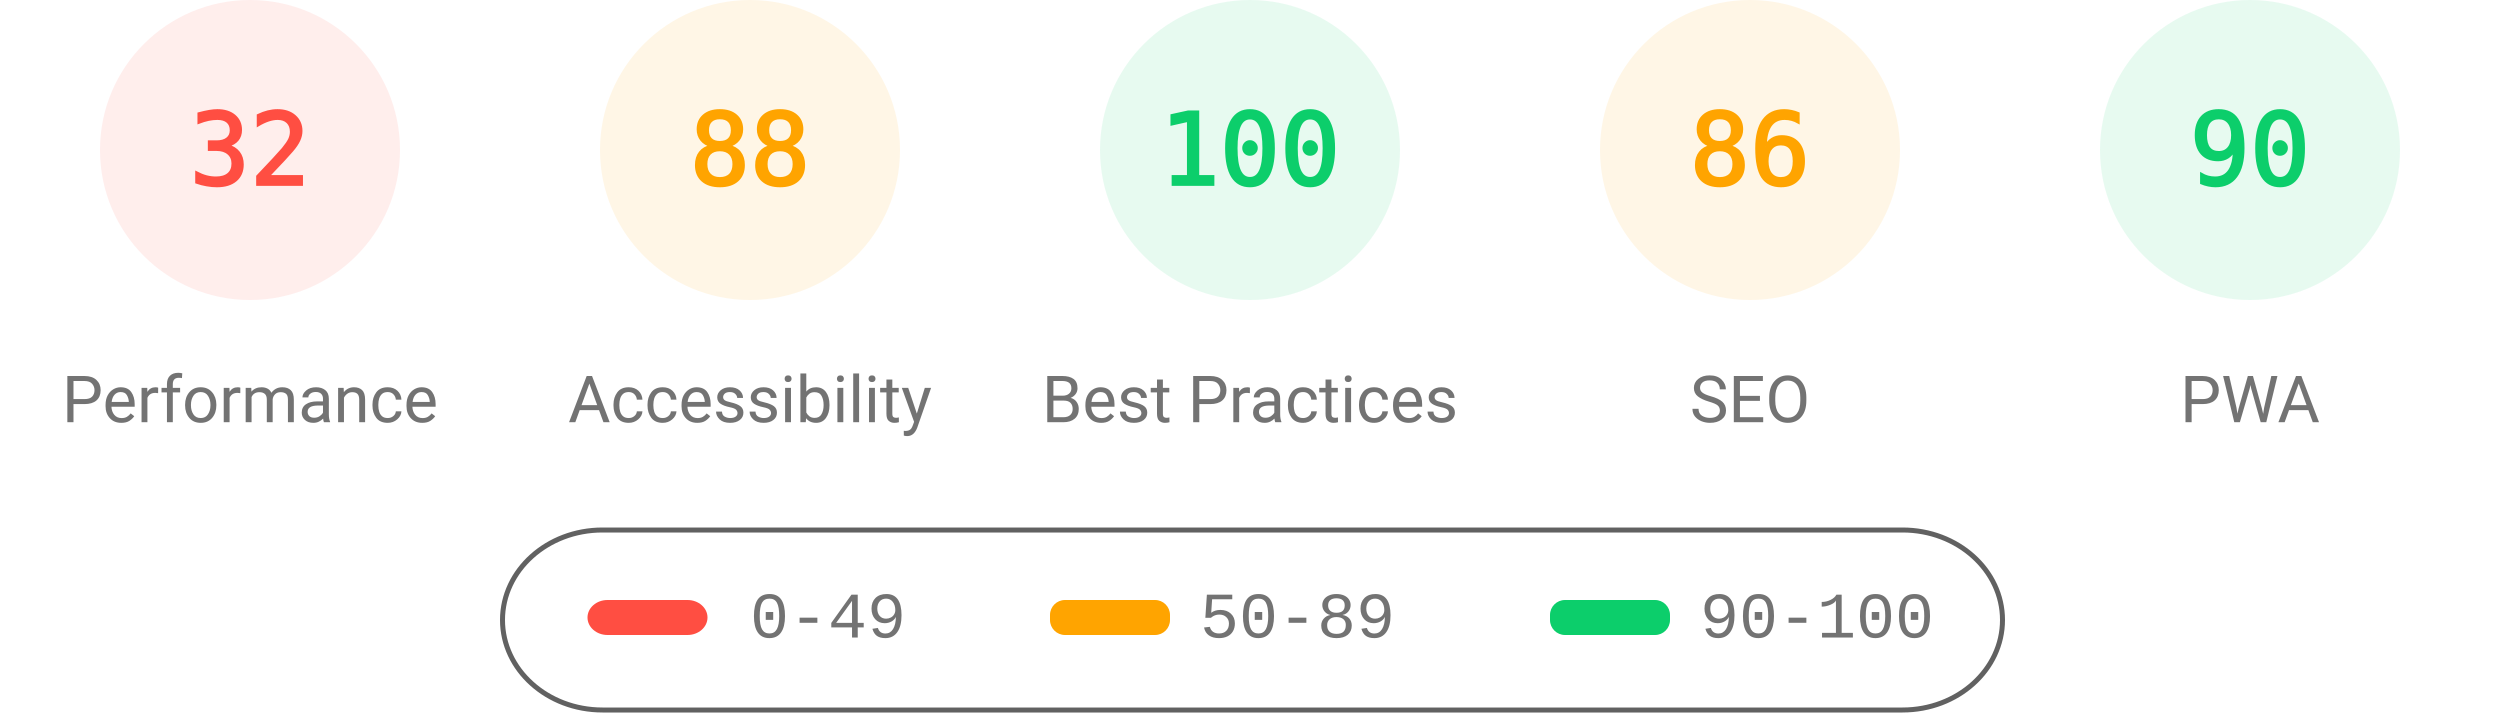
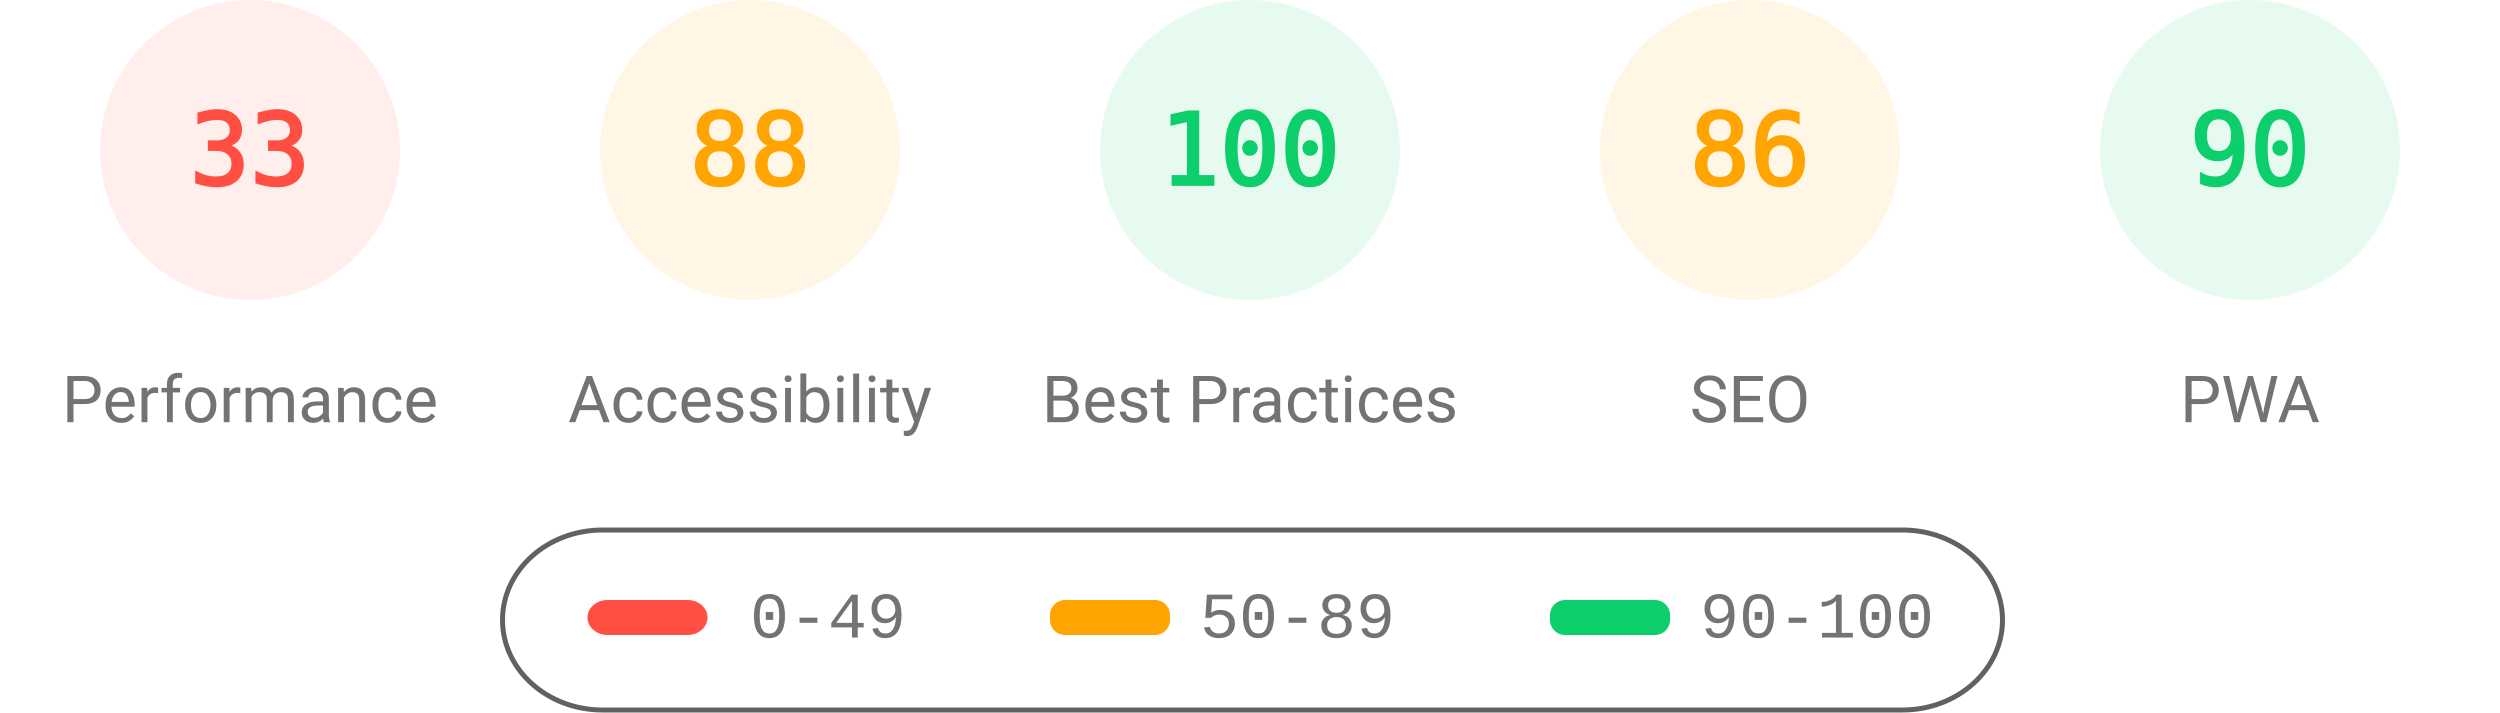
<svg xmlns="http://www.w3.org/2000/svg" fill="none" width="1000" height="285">
  <style>.gauge-base{opacity:.1}.gauge-arc{fill:none;animation-delay:250ms;stroke-linecap:round;transform:rotate(-90deg);transform-origin:100px 60px;animation:load-gauge 1s ease forwards}.guage-text{font-size:40px;font-family:monospace;text-align:center}.guage-red{color:#ff4e42;fill:#ff4e42;stroke:#ff4e42}.guage-orange{color:#ffa400;fill:#ffa400;stroke:#ffa400}.guage-green{color:#0cce6b;fill:#0cce6b;stroke:#0cce6b}.guage-undefined{color:#5c5c5c;fill:#5c5c5c;stroke:#5c5c5c}.guage-title{color:#737373;fill:#737373;stroke:none;font-size:26px;line-height:26px;font-family:Roboto,Halvetica,Arial,sans-serif}@keyframes load-gauge{from{stroke-dasharray:0 352.858}}</style>
  <svg class="guage-div guage-perf guage-red" viewBox="0 0 200 200" width="200" height="200">
    <circle class="gauge-base" r="56" cx="100" cy="60" stroke-width="8" />
-     <circle class="gauge-arc guage-arc-1" r="56" cx="100" cy="60" stroke-width="8" style="stroke-dasharray:112.595,351.858" />
-     <text class="guage-text" x="100" y="60" alignment-baseline="central" dominant-baseline="central" text-anchor="middle">32</text>
+     <circle class="gauge-arc guage-arc-1" r="56" cx="100" cy="60" stroke-width="8" style="stroke-dasharray:116.113,351.858" />
+     <text class="guage-text" x="100" y="60" alignment-baseline="central" dominant-baseline="central" text-anchor="middle">33</text>
    <text class="guage-title" x="100" y="160" alignment-baseline="central" dominant-baseline="central" text-anchor="middle">Performance</text>
  </svg>
  <svg class="guage-div guage-acc guage-orange" viewBox="0 0 200 200" width="200" height="200" x="200">
    <circle class="gauge-base" r="56" cx="100" cy="60" stroke-width="8" />
    <circle class="gauge-arc guage-arc-2" r="56" cx="100" cy="60" stroke-width="8" style="stroke-dasharray:309.635,351.858" />
    <text class="guage-text" x="100" y="60" alignment-baseline="central" dominant-baseline="central" text-anchor="middle">88</text>
    <text class="guage-title" x="100" y="160" alignment-baseline="central" dominant-baseline="central" text-anchor="middle">Accessibility</text>
  </svg>
  <svg class="guage-div guage-best guage-green" viewBox="0 0 200 200" width="200" height="200" x="400">
    <circle class="gauge-base" r="56" cx="100" cy="60" stroke-width="8" />
    <circle class="gauge-arc guage-arc-3" r="56" cx="100" cy="60" stroke-width="8" style="stroke-dasharray:351.858,351.858" />
    <text class="guage-text" x="100" y="60" alignment-baseline="central" dominant-baseline="central" text-anchor="middle">100</text>
    <text class="guage-title" x="100" y="160" alignment-baseline="central" dominant-baseline="central" text-anchor="middle">Best Practices</text>
  </svg>
  <svg class="guage-div guage-seo guage-orange" viewBox="0 0 200 200" width="200" height="200" x="600">
    <circle class="gauge-base" r="56" cx="100" cy="60" stroke-width="8" />
    <circle class="gauge-arc guage-arc-4" r="56" cx="100" cy="60" stroke-width="8" style="stroke-dasharray:302.598,351.858" />
    <text class="guage-text" x="100" y="60" alignment-baseline="central" dominant-baseline="central" text-anchor="middle">86</text>
    <text class="guage-title" x="100" y="160" alignment-baseline="central" dominant-baseline="central" text-anchor="middle">SEO</text>
  </svg>
  <svg class="guage-div guage-pwa guage-green" viewBox="0 0 200 200" width="200" height="200" x="800">
    <circle class="gauge-base" r="56" cx="100" cy="60" stroke-width="8" />
    <circle class="gauge-arc guage-arc-4" r="56" cx="100" cy="60" stroke-width="8" style="stroke-dasharray:316.672,351.858" />
    <text class="guage-text" x="100" y="60" alignment-baseline="central" dominant-baseline="central" text-anchor="middle">90</text>
    <text class="guage-title" x="100" y="160" alignment-baseline="central" dominant-baseline="central" text-anchor="middle">PWA</text>
  </svg>
  <svg width="604" height="76" x="200" y="210">
    <path fill="none" id="canvas_background" d="M-1-1h604v80H-1z" />
    <rect fill-opacity="0" stroke="#616161" stroke-width="2" rx="40" id="svg_2" height="72" width="600" y="2" x="1" fill="#000" />
    <rect stroke="#000" rx="8" id="svg_3" height="14" width="48" y="30" x="35" stroke-opacity="null" stroke-width="0" fill="#ff4e42" />
    <rect stroke="#000" rx="6" id="svg_4" height="14" width="48" y="30" x="220" stroke-opacity="null" stroke-width="0" fill="#ffa400" />
    <rect stroke="#000" rx="6" id="svg_5" height="14" width="48" y="30" x="420" stroke-opacity="null" stroke-width="0" fill="#0cce6b" />
    <text xml:space="preserve" text-anchor="start" font-family="'Courier New', Courier, monospace" font-size="26" id="svg_6" y="45" x="100" stroke-opacity="null" stroke-width="0" stroke="#000" fill="#737373">0-49</text>
    <text xml:space="preserve" text-anchor="start" font-family="'Courier New', Courier, monospace" font-size="26" id="svg_7" y="45" x="280" stroke-opacity="null" stroke-width="0" stroke="#000" fill="#737373">50-89</text>
    <text xml:space="preserve" text-anchor="start" font-family="'Courier New', Courier, monospace" font-size="26" id="svg_8" y="45" x="480" stroke-opacity="null" stroke-width="0" stroke="#000" fill="#737373">90-100</text>
  </svg>
</svg>
